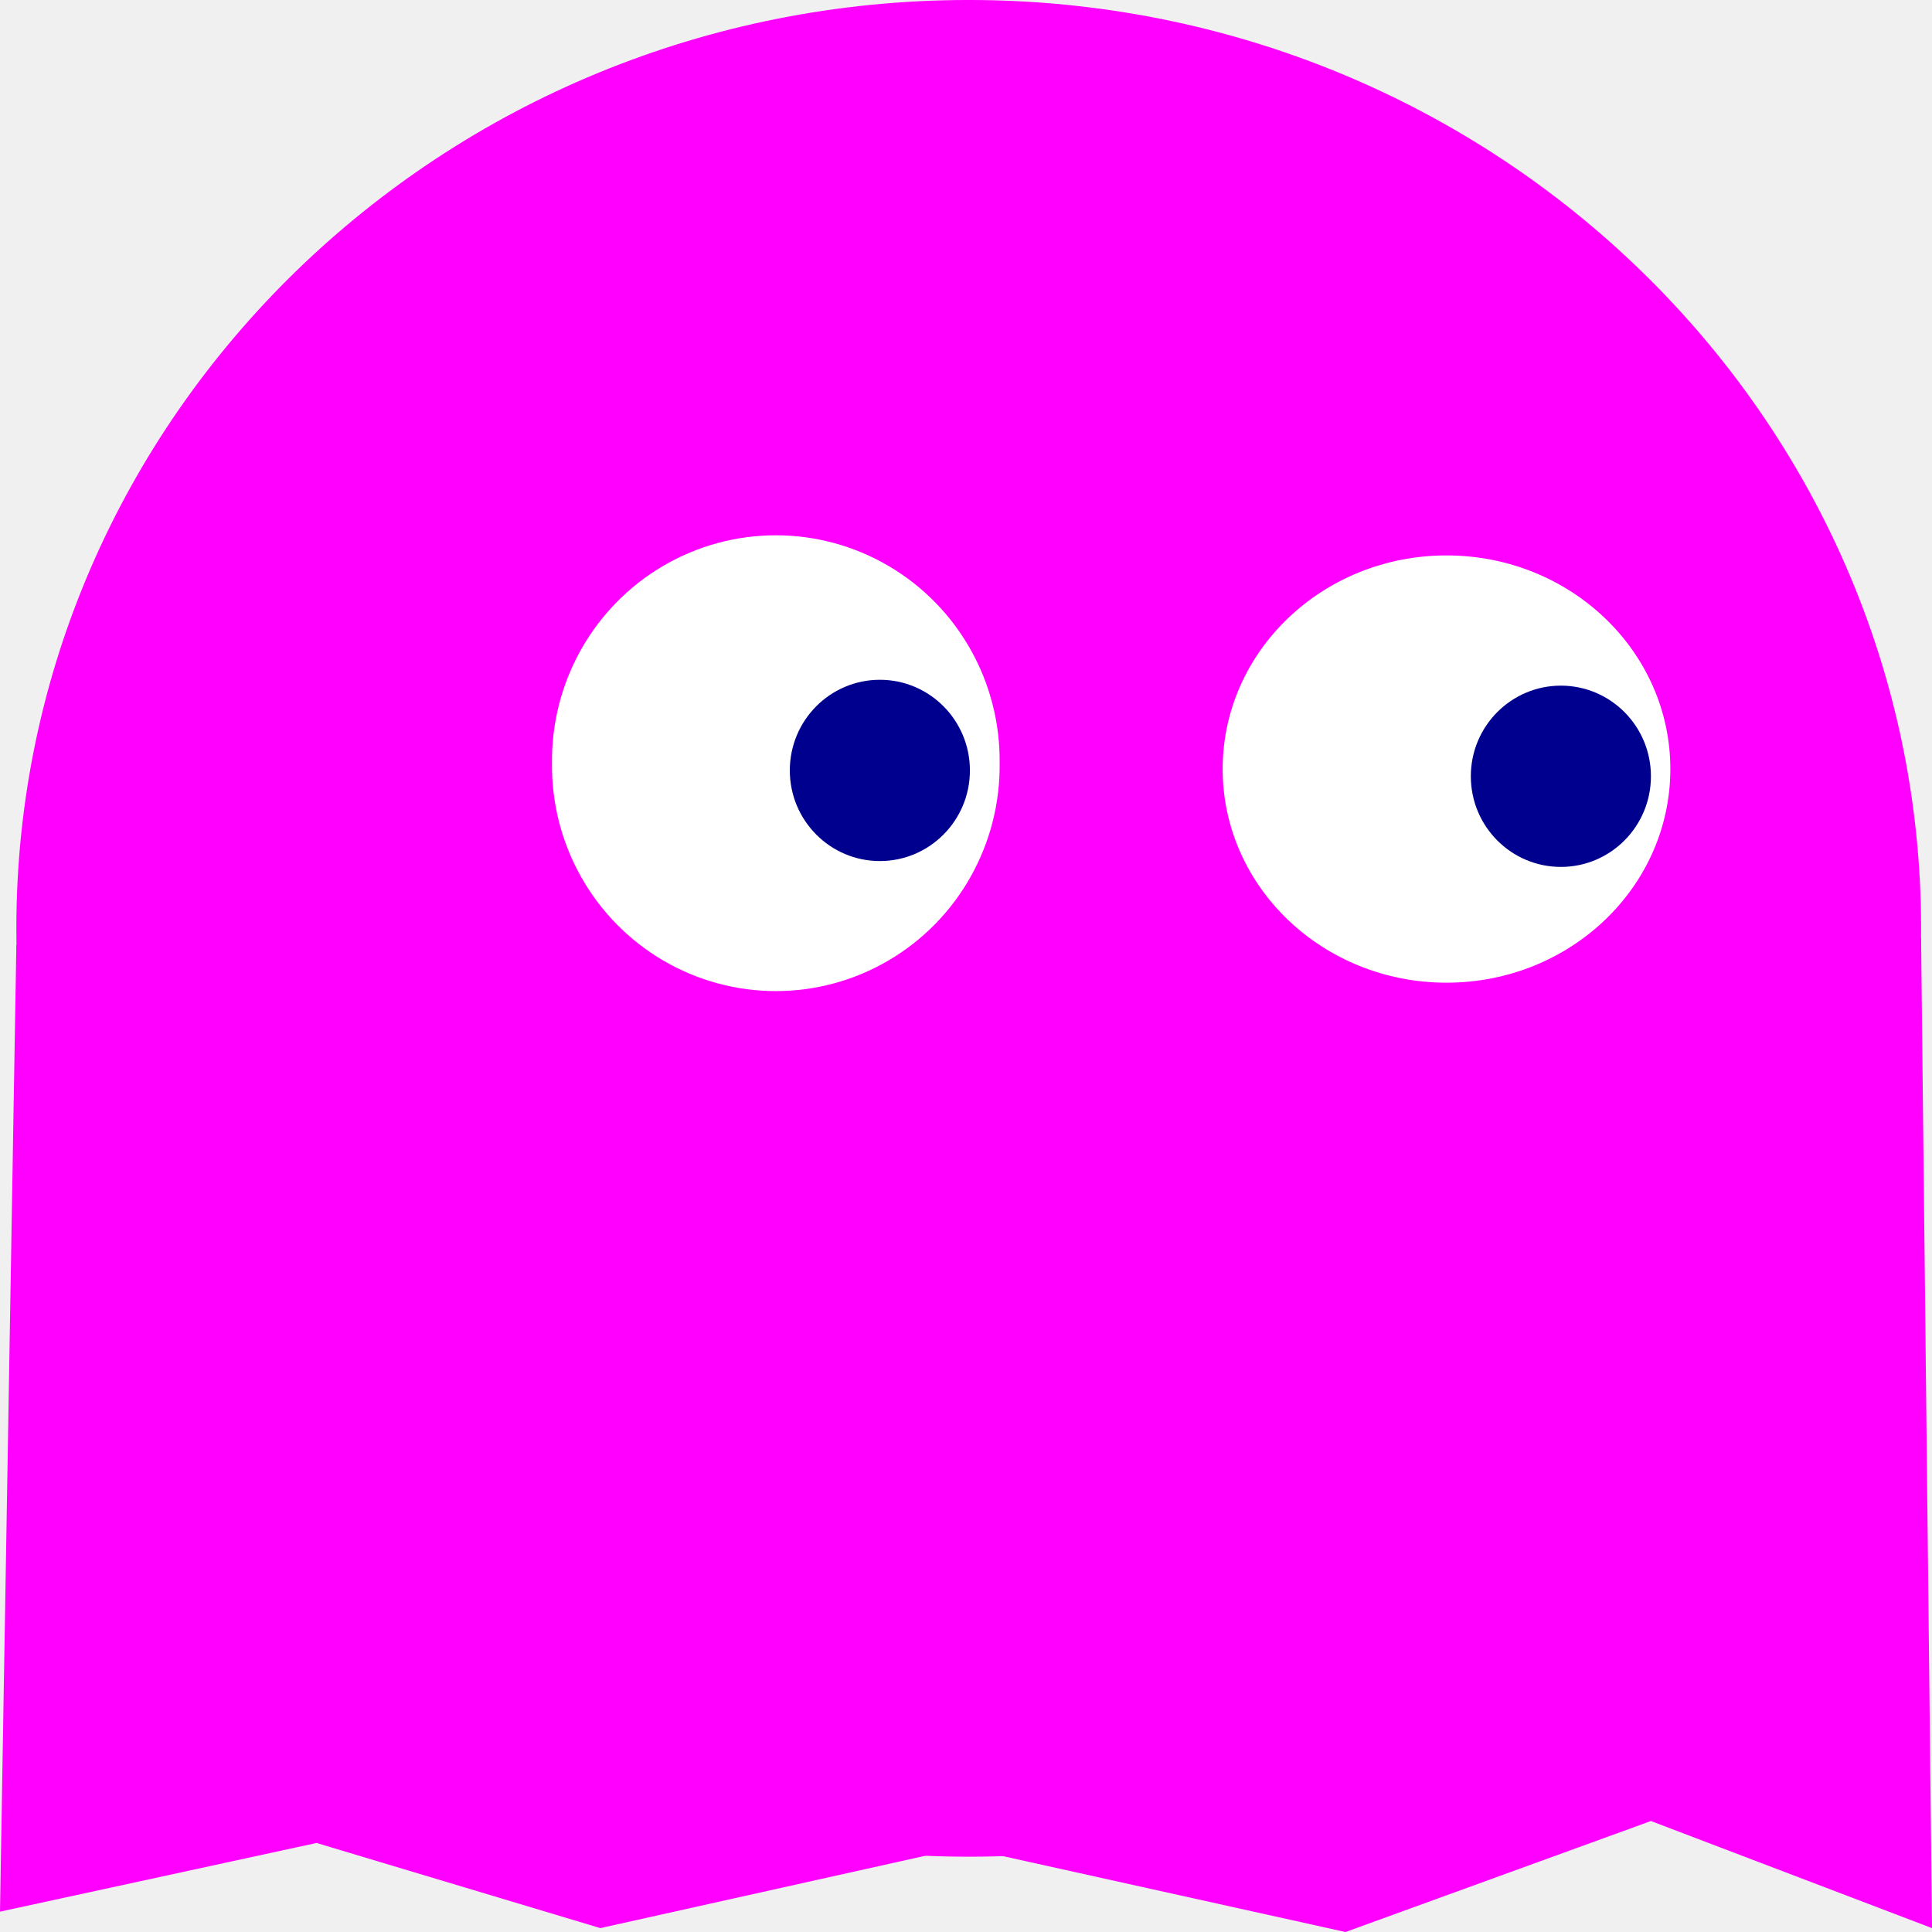
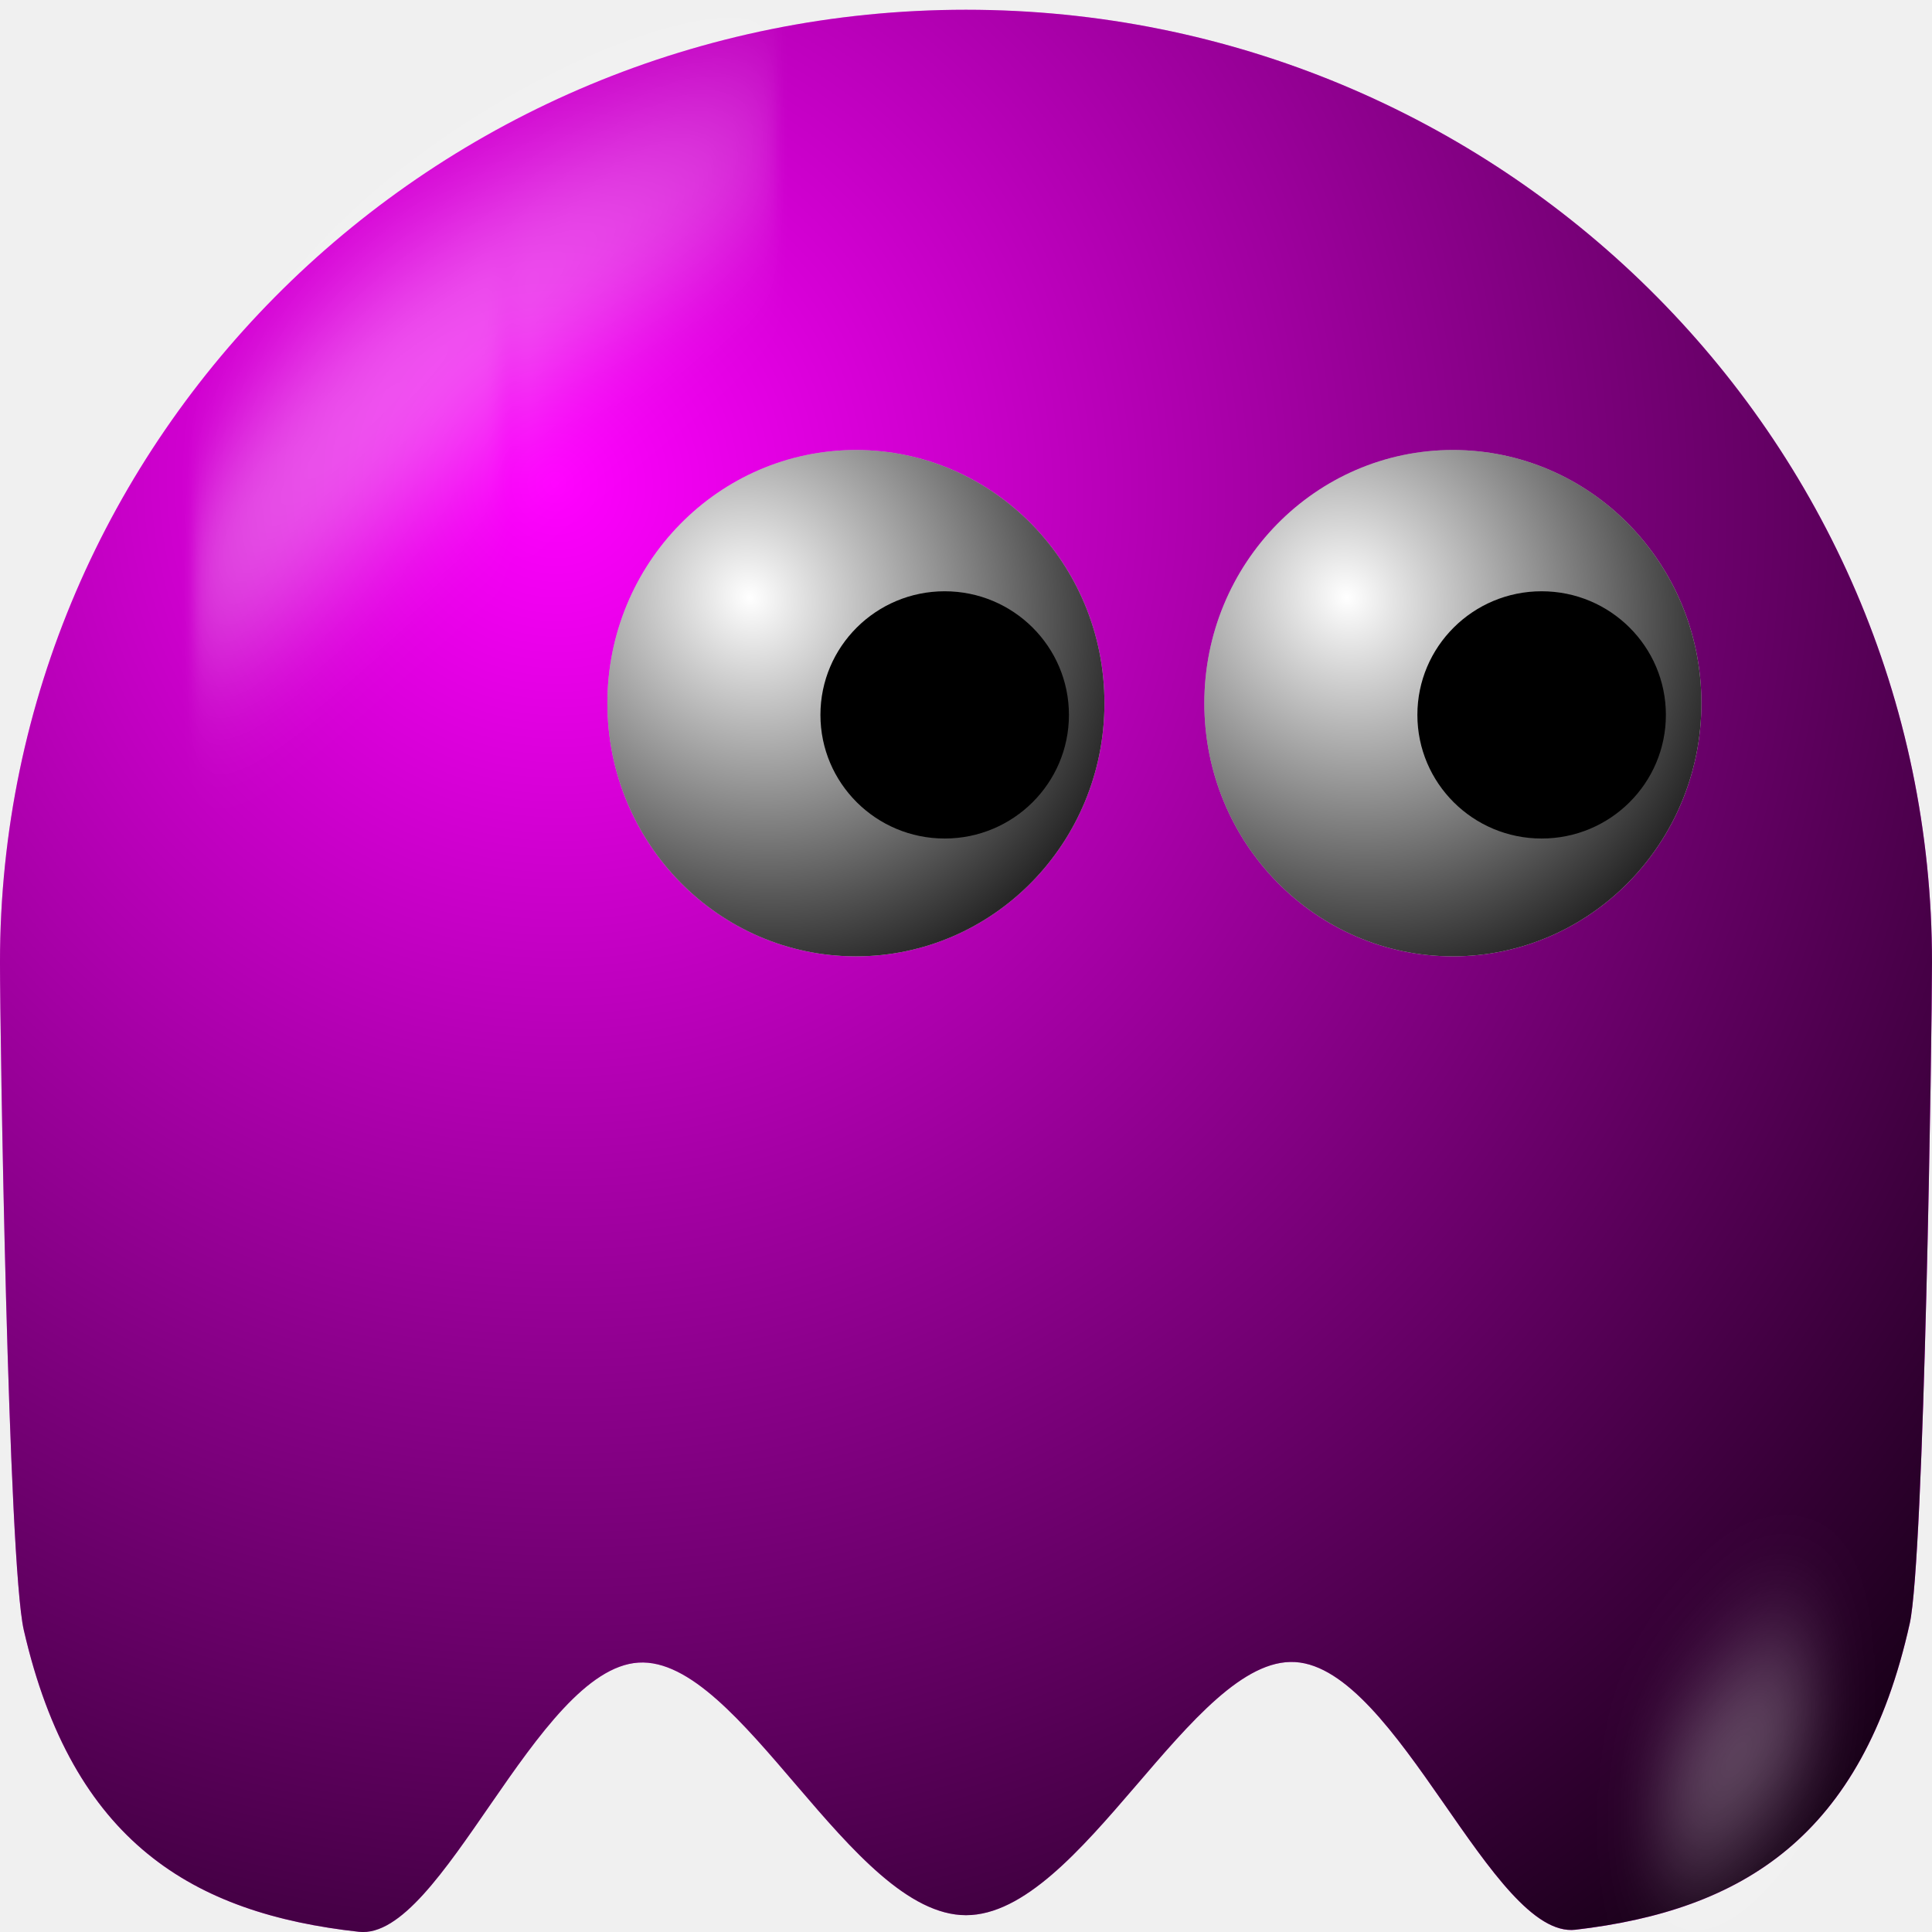
- <svg xmlns="http://www.w3.org/2000/svg" width="35" height="35" id="svg3258" version="1.0">
-   <defs id="defs3260" />
-   <g id="layer1" transform="translate(0,9.0912977e-2)">
-     <g id="ghost_hunter" transform="matrix(0.5437853,0,0,0.5473304,0,-0.1904275)">
-       <g id="g2276">
-         <path style="opacity:1;color:#000000;fill:#ff00ff;fill-opacity:1;fill-rule:evenodd;stroke:none;stroke-width:1px;stroke-linecap:butt;stroke-linejoin:miter;marker:none;marker-start:none;marker-mid:none;marker-end:none;stroke-miterlimit:4;stroke-dasharray:none;stroke-dashoffset:0;stroke-opacity:1;visibility:visible;display:inline;overflow:visible;enable-background:accumulate" id="path3268" d="M 64 30.909 A 31.727 30.727 0 1 1  0.545,30.909 A 31.727 30.727 0 1 1  64 30.909 z" />
-         <path style="fill:#ff00ff;fill-opacity:1;fill-rule:nonzero;stroke:none;stroke-width:1px;stroke-linecap:round;stroke-linejoin:round;stroke-opacity:1" d="M 0.545,31.455 L 0,63.455 L 10.545,61.182 L 20,64 L 32.088,61.326 L 44.825,64.129 L 55,60.455 L 64.364,64 L 64,31.227 L 0.545,31.455 z " id="path3272" />
-         <path transform="translate(0.6476579,-7.187378)" d="M 32.655 32.63 A 7.457 7.457 0 1 1  17.742,32.63 A 7.457 7.457 0 1 1  32.655 32.63 z" id="path7154" style="opacity:1;color:#000000;fill:#ffffff;fill-opacity:1;fill-rule:evenodd;stroke:none;stroke-width:1px;stroke-linecap:butt;stroke-linejoin:miter;marker:none;marker-start:none;marker-mid:none;marker-end:none;stroke-miterlimit:4;stroke-dasharray:none;stroke-dashoffset:0;stroke-opacity:1;visibility:visible;display:inline;overflow:visible;enable-background:accumulate" />
-         <path transform="translate(0.7713893,-8.23417)" d="M 31.541 33.916 A 3 3 0 1 1  25.541,33.916 A 3 3 0 1 1  31.541 33.916 z" id="path7158" style="opacity:1;color:#000000;fill:#00008f;fill-opacity:1;fill-rule:evenodd;stroke:none;stroke-width:1px;stroke-linecap:butt;stroke-linejoin:miter;marker:none;marker-start:none;marker-mid:none;marker-end:none;stroke-miterlimit:4;stroke-dasharray:none;stroke-dashoffset:0;stroke-opacity:1;visibility:visible;display:inline;overflow:visible;enable-background:accumulate" />
-         <path transform="translate(0.3636364,-7.636364)" d="M 55.283 33.273 A 7.457 7.071 0 1 1  40.369,33.273 A 7.457 7.071 0 1 1  55.283 33.273 z" id="path7156" style="opacity:1;color:#000000;fill:#ffffff;fill-opacity:1;fill-rule:evenodd;stroke:none;stroke-width:1px;stroke-linecap:butt;stroke-linejoin:miter;marker:none;marker-start:none;marker-mid:none;marker-end:none;stroke-miterlimit:4;stroke-dasharray:none;stroke-dashoffset:0;stroke-opacity:1;visibility:visible;display:inline;overflow:visible;enable-background:accumulate" />
-         <path transform="translate(1.216877,-8.940286)" d="M 53.783 34.816 A 3 3 0 1 1  47.783,34.816 A 3 3 0 1 1  53.783 34.816 z" id="path7160" style="opacity:1;color:#000000;fill:#00008f;fill-opacity:1;fill-rule:evenodd;stroke:none;stroke-width:1px;stroke-linecap:butt;stroke-linejoin:miter;marker:none;marker-start:none;marker-mid:none;marker-end:none;stroke-miterlimit:4;stroke-dasharray:none;stroke-dashoffset:0;stroke-opacity:1;visibility:visible;display:inline;overflow:visible;enable-background:accumulate" />
+ <svg xmlns="http://www.w3.org/2000/svg" xmlns:xlink="http://www.w3.org/1999/xlink" width="35" height="35" id="svg2" version="1.0">
+   <defs id="defs4">
+     <linearGradient id="linearGradient20752">
+       <stop style="stop-color:#000000;stop-opacity:1;" offset="0" id="stop20754" />
+       <stop style="stop-color:#000000;stop-opacity:0;" offset="1" id="stop20756" />
+     </linearGradient>
+     <linearGradient id="linearGradient8040">
+       <stop id="stop8042" offset="0" style="stop-color:#000000;stop-opacity:0;" />
+       <stop id="stop8044" offset="0" style="stop-color:#000000;stop-opacity:0;" />
+     </linearGradient>
+     <linearGradient id="linearGradient5093">
+       <stop style="stop-color:#000000;stop-opacity:0;" offset="0" id="stop5095" />
+       <stop id="stop6080" offset="1" style="stop-color:#000000;stop-opacity:1;" />
+     </linearGradient>
+     <radialGradient xlink:href="#linearGradient5093" id="radialGradient20923" gradientUnits="userSpaceOnUse" gradientTransform="matrix(1.076303,1.786673,-1.757092,1.058482,877.1048,-647.7571)" cx="346.842" cy="513.857" fx="346.842" fy="513.857" r="17.512" />
+     <radialGradient xlink:href="#linearGradient5093" id="radialGradient31907" gradientUnits="userSpaceOnUse" gradientTransform="matrix(1.156474,1.465109,-1.393708,1.049541,641.6013,-498.3973)" cx="323.471" cy="496.65" fx="323.471" fy="496.65" r="2.475" />
+     <radialGradient xlink:href="#linearGradient5093" id="radialGradient31909" gradientUnits="userSpaceOnUse" gradientTransform="matrix(1.156474,1.465109,-1.393708,1.049541,641.6013,-498.3973)" cx="323.471" cy="496.65" fx="323.471" fy="496.65" r="2.475" />
+     <radialGradient xlink:href="#linearGradient20752" id="radialGradient31911" gradientUnits="userSpaceOnUse" gradientTransform="matrix(1,-8.6769666e-7,1.2365227e-7,0.1564631,-1.2000973e-4,466.6729)" cx="328.893" cy="553.233" fx="328.893" fy="553.233" r="12.993" />
+     <radialGradient xlink:href="#linearGradient5093" id="radialGradient31924" gradientUnits="userSpaceOnUse" gradientTransform="matrix(1.076303,1.786673,-1.757092,1.058482,871.6324,-1107.447)" cx="346.842" cy="513.857" fx="346.842" fy="513.857" r="17.512" />
+     <radialGradient xlink:href="#linearGradient5093" id="radialGradient34607" gradientUnits="userSpaceOnUse" gradientTransform="matrix(1.076303,1.786673,-1.757092,1.058482,871.6324,-1107.447)" cx="346.842" cy="513.857" fx="346.842" fy="513.857" r="17.512" />
+     <radialGradient xlink:href="#linearGradient5093" id="radialGradient34609" gradientUnits="userSpaceOnUse" gradientTransform="matrix(1.156474,1.465109,-1.393708,1.049541,641.6013,-498.3973)" cx="323.471" cy="496.65" fx="323.471" fy="496.65" r="2.475" />
+     <radialGradient xlink:href="#linearGradient5093" id="radialGradient34611" gradientUnits="userSpaceOnUse" gradientTransform="matrix(1.156474,1.465109,-1.393708,1.049541,641.6013,-498.3973)" cx="323.471" cy="496.65" fx="323.471" fy="496.65" r="2.475" />
+     <radialGradient xlink:href="#linearGradient20752" id="radialGradient34613" gradientUnits="userSpaceOnUse" gradientTransform="matrix(1,-8.6769666e-7,1.2365227e-7,0.1564631,-1.2000973e-4,466.6729)" cx="328.893" cy="553.233" fx="328.893" fy="553.233" r="12.993" />
+     <radialGradient xlink:href="#linearGradient5093" id="radialGradient34627" gradientUnits="userSpaceOnUse" gradientTransform="matrix(1.076303,1.786673,-1.757092,1.058482,867.6324,-1024.447)" cx="346.842" cy="513.857" fx="346.842" fy="513.857" r="17.512" />
+     <radialGradient xlink:href="#linearGradient5093" id="radialGradient35942" gradientUnits="userSpaceOnUse" gradientTransform="matrix(1.076303,1.786673,-1.757092,1.058482,867.6324,-1024.447)" cx="346.842" cy="513.857" fx="346.842" fy="513.857" r="17.512" />
+     <radialGradient xlink:href="#linearGradient5093" id="radialGradient35944" gradientUnits="userSpaceOnUse" gradientTransform="matrix(1.156474,1.465109,-1.393708,1.049541,641.6013,-498.3973)" cx="323.471" cy="496.65" fx="323.471" fy="496.65" r="2.475" />
+     <radialGradient xlink:href="#linearGradient5093" id="radialGradient35946" gradientUnits="userSpaceOnUse" gradientTransform="matrix(1.156474,1.465109,-1.393708,1.049541,641.6013,-498.3973)" cx="323.471" cy="496.65" fx="323.471" fy="496.65" r="2.475" />
+     <radialGradient xlink:href="#linearGradient20752" id="radialGradient35948" gradientUnits="userSpaceOnUse" gradientTransform="matrix(1,-8.6769666e-7,1.2365227e-7,0.1564631,-1.2000973e-4,466.6729)" cx="328.893" cy="553.233" fx="328.893" fy="553.233" r="12.993" />
+     <radialGradient xlink:href="#linearGradient5093" id="radialGradient35962" gradientUnits="userSpaceOnUse" gradientTransform="matrix(1.076303,1.786673,-1.757092,1.058482,867.6324,-1024.447)" cx="346.842" cy="513.857" fx="346.842" fy="513.857" r="17.512" />
+     <radialGradient xlink:href="#linearGradient5093" id="radialGradient35980" gradientUnits="userSpaceOnUse" gradientTransform="matrix(1.076303,1.786673,-1.757092,1.058482,867.6324,-1024.447)" cx="346.842" cy="513.857" fx="346.842" fy="513.857" r="17.512" />
+     <radialGradient xlink:href="#linearGradient5093" id="radialGradient35982" gradientUnits="userSpaceOnUse" gradientTransform="matrix(1.156474,1.465109,-1.393708,1.049541,641.6013,-498.3973)" cx="323.471" cy="496.65" fx="323.471" fy="496.65" r="2.475" />
+     <radialGradient xlink:href="#linearGradient5093" id="radialGradient35984" gradientUnits="userSpaceOnUse" gradientTransform="matrix(1.156474,1.465109,-1.393708,1.049541,641.6013,-498.3973)" cx="323.471" cy="496.65" fx="323.471" fy="496.65" r="2.475" />
+     <radialGradient xlink:href="#linearGradient20752" id="radialGradient35986" gradientUnits="userSpaceOnUse" gradientTransform="matrix(1,-8.6769666e-7,1.2365227e-7,0.1564631,-1.2000973e-4,466.6729)" cx="328.893" cy="553.233" fx="328.893" fy="553.233" r="12.993" />
+     <radialGradient xlink:href="#linearGradient5093" id="radialGradient2217" gradientUnits="userSpaceOnUse" gradientTransform="matrix(1.076303,1.786673,-1.757092,1.058482,891.4644,-1020.613)" cx="346.842" cy="513.857" fx="346.842" fy="513.857" r="17.512" />
+     <radialGradient xlink:href="#linearGradient5093" id="radialGradient2220" gradientUnits="userSpaceOnUse" gradientTransform="matrix(1.156474,1.465109,-1.393708,1.049541,641.6013,-498.3973)" cx="323.471" cy="496.65" fx="323.471" fy="496.65" r="2.475" />
+     <radialGradient xlink:href="#linearGradient5093" id="radialGradient2222" gradientUnits="userSpaceOnUse" gradientTransform="matrix(1.156474,1.465109,-1.393708,1.049541,641.6013,-498.3973)" cx="323.471" cy="496.65" fx="323.471" fy="496.65" r="2.475" />
+     <radialGradient xlink:href="#linearGradient20752" id="radialGradient2224" gradientUnits="userSpaceOnUse" gradientTransform="matrix(1,-8.6769666e-7,1.2365227e-7,0.1564631,-1.2000973e-4,466.6729)" cx="328.893" cy="553.233" fx="328.893" fy="553.233" r="12.993" />
+     <radialGradient xlink:href="#linearGradient5093" id="radialGradient2221" gradientUnits="userSpaceOnUse" gradientTransform="matrix(0.96424,1.588322,-1.574146,0.9409726,1104.057,-1306.018)" cx="346.842" cy="513.857" fx="346.842" fy="513.857" r="17.512" />
+     <filter x="-0.188" width="1.376" y="-0.213" height="1.427" id="filter3195">
+       <feGaussianBlur stdDeviation="1.007" id="feGaussianBlur3197" />
+     </filter>
+     <filter x="-0.676" width="2.353" y="-0.626" height="2.252" id="filter4168">
+       <feGaussianBlur stdDeviation="2.203" id="feGaussianBlur4170" />
+     </filter>
+     <radialGradient xlink:href="#linearGradient5093" id="radialGradient2223" gradientUnits="userSpaceOnUse" gradientTransform="matrix(0.96424,1.588322,-1.574146,0.9409726,1104.057,-1306.018)" cx="346.842" cy="513.857" fx="346.842" fy="513.857" r="17.512" />
+     <radialGradient xlink:href="#linearGradient5093" id="radialGradient2242" gradientUnits="userSpaceOnUse" gradientTransform="matrix(1.156474,1.465109,-1.393708,1.049541,641.6013,-498.3973)" cx="323.471" cy="496.65" fx="323.471" fy="496.65" r="2.475" />
+     <radialGradient xlink:href="#linearGradient5093" id="radialGradient2244" gradientUnits="userSpaceOnUse" gradientTransform="matrix(1.156474,1.465109,-1.393708,1.049541,641.6013,-498.3973)" cx="323.471" cy="496.65" fx="323.471" fy="496.65" r="2.475" />
+     <radialGradient xlink:href="#linearGradient5093" id="radialGradient3257" gradientUnits="userSpaceOnUse" gradientTransform="matrix(1.079402,1.782789,-1.762151,1.056181,1200.155,-1436.079)" cx="346.842" cy="513.857" fx="346.842" fy="513.857" r="17.512" />
+     <radialGradient xlink:href="#linearGradient5093" id="radialGradient3270" gradientUnits="userSpaceOnUse" gradientTransform="matrix(1.156474,1.465109,-1.393708,1.049541,641.6013,-498.3973)" cx="323.471" cy="496.65" fx="323.471" fy="496.65" r="2.475" />
+     <radialGradient xlink:href="#linearGradient5093" id="radialGradient3272" gradientUnits="userSpaceOnUse" gradientTransform="matrix(1.156474,1.465109,-1.393708,1.049541,641.6013,-498.3973)" cx="323.471" cy="496.65" fx="323.471" fy="496.65" r="2.475" />
+     <radialGradient xlink:href="#linearGradient5093" id="radialGradient4273" gradientUnits="userSpaceOnUse" gradientTransform="matrix(1.156474,1.465109,-1.393708,1.049541,641.6013,-498.3973)" cx="323.471" cy="496.65" fx="323.471" fy="496.65" r="2.475" />
+     <radialGradient xlink:href="#linearGradient5093" id="radialGradient4275" gradientUnits="userSpaceOnUse" gradientTransform="matrix(1.156474,1.465109,-1.393708,1.049541,641.6013,-498.3973)" cx="323.471" cy="496.65" fx="323.471" fy="496.65" r="2.475" />
+     <radialGradient xlink:href="#linearGradient5093" id="radialGradient4284" gradientUnits="userSpaceOnUse" gradientTransform="matrix(1.079402,1.782789,-1.762151,1.056181,1241.875,-1436.786)" cx="346.842" cy="513.857" fx="346.842" fy="513.857" r="17.512" />
+     <radialGradient xlink:href="#linearGradient5093" id="radialGradient2246" gradientUnits="userSpaceOnUse" gradientTransform="matrix(1.079402,1.782789,-1.762151,1.056181,1161.795,-1435.372)" cx="346.842" cy="513.857" fx="346.842" fy="513.857" r="17.512" />
+   </defs>
+   <g id="layer1" transform="translate(-620.6282,283.0697)">
+     <g id="ghost_hunter">
+       <path id="path2160" d="M 655.628,-265.634 C 655.628,-264.364 655.489,-254.853 655.225,-253.661 C 654.795,-251.723 654.035,-250.424 653.005,-249.565 C 651.976,-248.706 650.678,-248.287 649.171,-248.111 C 647.665,-247.935 645.951,-252.85 644.09,-252.96 C 642.229,-253.07 640.221,-248.375 638.128,-248.375 C 636.046,-248.375 634.048,-253.067 632.195,-252.95 C 630.342,-252.834 628.634,-247.909 627.131,-248.074 C 625.629,-248.239 624.331,-248.644 623.299,-249.489 C 622.266,-250.334 621.5,-251.619 621.059,-253.541 C 620.777,-254.77 620.628,-264.322 620.628,-265.634 C 620.628,-275.161 628.468,-282.893 638.128,-282.893 C 647.788,-282.893 655.628,-275.161 655.628,-265.634 z " style="fill:#ff00ff;fill-opacity:1;fill-rule:evenodd;stroke:none;stroke-width:0.101px;stroke-linecap:butt;stroke-linejoin:miter;stroke-opacity:1" />
+       <path style="fill:url(#radialGradient2246);fill-opacity:1;fill-rule:evenodd;stroke:none;stroke-width:0.101px;stroke-linecap:butt;stroke-linejoin:miter;stroke-opacity:1" d="M 655.628,-265.634 C 655.628,-264.364 655.489,-254.852 655.225,-253.66 C 654.795,-251.723 654.035,-250.423 653.005,-249.564 C 651.976,-248.706 650.678,-248.287 649.171,-248.111 C 647.665,-247.934 645.951,-252.85 644.09,-252.96 C 642.229,-253.07 640.221,-248.374 638.128,-248.374 C 636.046,-248.374 634.048,-253.066 632.195,-252.95 C 630.342,-252.833 628.634,-247.908 627.131,-248.073 C 625.629,-248.239 624.331,-248.644 623.299,-249.489 C 622.266,-250.334 621.5,-251.618 621.059,-253.541 C 620.777,-254.77 620.628,-264.321 620.628,-265.634 C 620.628,-275.161 628.468,-282.893 638.128,-282.893 C 647.788,-282.893 655.628,-275.161 655.628,-265.634 z " id="path9017" />
+       <g transform="matrix(1.212785,0,0,1.206673,195.1293,-896.7339)" id="g13002">
+         <path style="fill:#ffffff;fill-opacity:1;fill-rule:evenodd" id="path13004" d="M 327.037 497.814 A 2.475 2.475 0 1 1  322.087,497.814 A 2.475 2.475 0 1 1  327.037 497.814 z" transform="matrix(1.5,0,0,1.535714,-123.2134,-245.3843)" />
+         <path transform="matrix(1.5,0,0,1.535714,-123.2134,-245.3843)" d="M 327.037 497.814 A 2.475 2.475 0 1 1  322.087,497.814 A 2.475 2.475 0 1 1  327.037 497.814 z" id="path13006" style="fill:url(#radialGradient2242);fill-opacity:1;fill-rule:evenodd" />
+         <path style="fill:#000000;fill-opacity:1;fill-rule:evenodd" id="path13008" d="M 301.581 500.023 A 1.856 1.856 0 1 1  297.869,500.023 A 1.856 1.856 0 1 1  301.581 500.023 z" transform="translate(65.2306,19.26866)" />
      </g>
+       <path id="path13012" d="M 300.708,507.311 C 300.708,511.117 300.969,514.077 299.99,514.077 C 299.011,514.077 297.44,511.601 297.44,507.795 C 297.44,503.989 299.011,500.289 299.99,500.289 C 300.968,500.289 300.609,502.94 300.61,506.742 L 299.99,507.183 L 300.708,507.311 z " style="opacity:0.35;fill:#ffffff;fill-opacity:1;fill-rule:evenodd;filter:url(#filter3195)" transform="matrix(0.6635901,0.7481522,-0.7519415,0.6602459,811.7685,-835.5442)" />
+       <g id="g15370" transform="matrix(1.212785,0,0,1.206673,205.9437,-896.7339)">
+         <path transform="matrix(1.5,0,0,1.535714,-123.2134,-245.3843)" d="M 327.037 497.814 A 2.475 2.475 0 1 1  322.087,497.814 A 2.475 2.475 0 1 1  327.037 497.814 z" id="path15372" style="fill:#ffffff;fill-opacity:1;fill-rule:evenodd" />
+         <path style="fill:url(#radialGradient2244);fill-opacity:1;fill-rule:evenodd" id="path15374" d="M 327.037 497.814 A 2.475 2.475 0 1 1  322.087,497.814 A 2.475 2.475 0 1 1  327.037 497.814 z" transform="matrix(1.5,0,0,1.535714,-123.2134,-245.3843)" />
+         <path transform="translate(65.2306,19.26866)" d="M 301.581 500.023 A 1.856 1.856 0 1 1  297.869,500.023 A 1.856 1.856 0 1 1  301.581 500.023 z" id="path15376" style="fill:#000000;fill-opacity:1;fill-rule:evenodd" />
+       </g>
+       <path transform="matrix(0.5303224,-5.6527163e-2,-0.2860941,0.587971,481.8442,-274.9379)" d="M 363.625 75.05 A 2.125 3.312 0 1 1  359.375,75.05 A 2.125 3.312 0 1 1  363.625 75.05 z" id="path31929" style="opacity:0.35;fill:#ffffff;fill-opacity:1;fill-rule:evenodd;stroke:none;stroke-opacity:1;filter:url(#filter4168)" />
    </g>
-     <g id="ghost_prey" transform="matrix(0.5437853,0,0,0.5473304,40,-0.1904261)">
-       <path d="M 64 30.909 A 31.727 30.727 0 1 1  0.545,30.909 A 31.727 30.727 0 1 1  64 30.909 z" id="path11044" style="opacity:1;color:#000000;fill:#0000ff;fill-opacity:1;fill-rule:evenodd;stroke:none;stroke-width:1px;stroke-linecap:butt;stroke-linejoin:miter;marker:none;marker-start:none;marker-mid:none;marker-end:none;stroke-miterlimit:4;stroke-dasharray:none;stroke-dashoffset:0;stroke-opacity:1;visibility:visible;display:inline;overflow:visible;enable-background:accumulate" />
-       <path id="path11050" d="M 0.545,31.455 L 0,63.455 L 10.545,61.182 L 20,64 L 32.088,61.326 L 44.825,64.129 L 55,60.455 L 64.364,64 L 63.955,31.364 L 0.545,31.455 z " style="fill:#0000ff;fill-opacity:0.941;fill-rule:evenodd;stroke:none;stroke-width:1px;stroke-linecap:butt;stroke-linejoin:miter;stroke-opacity:1" />
-       <path style="opacity:1;color:#000000;fill:#ffffff;fill-opacity:1;fill-rule:evenodd;stroke:none;stroke-width:1px;stroke-linecap:butt;stroke-linejoin:miter;marker:none;marker-start:none;marker-mid:none;marker-end:none;stroke-miterlimit:4;stroke-dasharray:none;stroke-dashoffset:0;stroke-opacity:1;visibility:visible;display:inline;overflow:visible;enable-background:accumulate" id="path11046" d="M 32.655 32.63 A 7.457 7.457 0 1 1  17.742,32.63 A 7.457 7.457 0 1 1  32.655 32.63 z" transform="matrix(0.5862069,0,0,0.8317697,8.990783,-3.978082)" />
-       <path style="opacity:1;color:#000000;fill:#ffffff;fill-opacity:1;fill-rule:evenodd;stroke:none;stroke-width:1px;stroke-linecap:butt;stroke-linejoin:miter;marker:none;marker-start:none;marker-mid:none;marker-end:none;stroke-miterlimit:4;stroke-dasharray:none;stroke-dashoffset:0;stroke-opacity:1;visibility:visible;display:inline;overflow:visible;enable-background:accumulate" id="path11052" d="M 55.283 33.273 A 7.457 7.071 0 1 1  40.369,33.273 A 7.457 7.071 0 1 1  55.283 33.273 z" transform="matrix(0.5689655,0,0,0.9665031,13.78985,-8.856262)" />
-       <path style="fill:none;fill-rule:evenodd;stroke:#ffffff;stroke-width:1.531;stroke-linecap:round;stroke-linejoin:round;stroke-miterlimit:4;stroke-dasharray:none;stroke-opacity:1" d="M 10.956,51.237 L 20.273,41.995 L 26.986,49.768 L 34.035,42.118 L 40.979,49.732 L 47.482,42.118 L 56.703,51.389" id="path12996" />
+     <g id="ghost_prey">
+       <path style="fill:#0000ff;fill-opacity:1;fill-rule:evenodd;stroke:none;stroke-width:0.101px;stroke-linecap:butt;stroke-linejoin:miter;stroke-opacity:1" d="M 693.989,-266.341 C 693.989,-265.071 693.849,-255.56 693.585,-254.368 C 693.155,-252.43 692.395,-251.131 691.366,-250.272 C 690.337,-249.413 689.038,-248.994 687.532,-248.818 C 686.026,-248.642 684.311,-253.557 682.45,-253.667 C 680.589,-253.777 678.582,-249.082 676.489,-249.082 C 674.406,-249.082 672.409,-253.774 670.556,-253.657 C 668.703,-253.541 666.995,-248.616 665.492,-248.781 C 663.989,-248.946 662.691,-249.352 661.659,-250.196 C 660.627,-251.041 659.86,-252.326 659.419,-254.248 C 659.137,-255.477 658.989,-265.029 658.989,-266.341 C 658.989,-275.868 666.829,-283.6 676.489,-283.6 C 686.149,-283.6 693.989,-275.868 693.989,-266.341 z " id="path3216" />
+       <path id="path3218" d="M 693.989,-266.341 C 693.989,-265.071 693.849,-255.56 693.585,-254.367 C 693.155,-252.43 692.395,-251.13 691.366,-250.272 C 690.337,-249.413 689.038,-248.994 687.532,-248.818 C 686.026,-248.641 684.311,-253.557 682.45,-253.667 C 680.589,-253.777 678.582,-249.081 676.489,-249.081 C 674.406,-249.081 672.409,-253.773 670.556,-253.657 C 668.703,-253.54 666.995,-248.615 665.492,-248.781 C 663.989,-248.946 662.691,-249.351 661.659,-250.196 C 660.627,-251.041 659.86,-252.325 659.419,-254.248 C 659.137,-255.477 658.989,-265.028 658.989,-266.341 C 658.989,-275.868 666.829,-283.6 676.489,-283.6 C 686.149,-283.6 693.989,-275.868 693.989,-266.341 z " style="fill:url(#radialGradient3257);fill-opacity:1;fill-rule:evenodd;stroke:none;stroke-width:0.101px;stroke-linecap:butt;stroke-linejoin:miter;stroke-opacity:1" />
+       <path style="fill:#ffffff;fill-opacity:1;fill-rule:evenodd" id="path3222" d="M 327.037 497.814 A 2.475 2.475 0 1 1  322.087,497.814 A 2.475 2.475 0 1 1  327.037 497.814 z" transform="matrix(1.819177,0,0,1.853105,80.64435,-1193.54)" />
+       <path transform="matrix(1.819177,0,0,1.853105,80.64435,-1193.54)" d="M 327.037 497.814 A 2.475 2.475 0 1 1  322.087,497.814 A 2.475 2.475 0 1 1  327.037 497.814 z" id="path3224" style="fill:url(#radialGradient3270);fill-opacity:1;fill-rule:evenodd" />
+       <path transform="matrix(0.6635901,0.7481522,-0.7519415,0.6602459,850.129,-836.2513)" style="opacity:0.35;fill:#ffffff;fill-opacity:1;fill-rule:evenodd;filter:url(#filter3195)" d="M 300.708,507.311 C 300.708,511.117 300.969,514.077 299.99,514.077 C 299.011,514.077 297.44,511.601 297.44,507.795 C 297.44,503.989 299.011,500.289 299.99,500.289 C 300.968,500.289 300.609,502.94 300.61,506.742 L 299.99,507.183 L 300.708,507.311 z " id="path3228" />
+       <path transform="matrix(1.819177,0,0,1.853105,92.87299,-1193.54)" d="M 327.037 497.814 A 2.475 2.475 0 1 1  322.087,497.814 A 2.475 2.475 0 1 1  327.037 497.814 z" id="path3232" style="fill:#ffffff;fill-opacity:1;fill-rule:evenodd" />
+       <path style="fill:url(#radialGradient3272);fill-opacity:1;fill-rule:evenodd" id="path3234" d="M 327.037 497.814 A 2.475 2.475 0 1 1  322.087,497.814 A 2.475 2.475 0 1 1  327.037 497.814 z" transform="matrix(1.819177,0,0,1.853105,92.87299,-1193.54)" />
+       <path style="opacity:0.35;fill:#ffffff;fill-opacity:1;fill-rule:evenodd;stroke:none;stroke-opacity:1;filter:url(#filter4168)" id="path3238" d="M 363.625 75.05 A 2.125 3.312 0 1 1  359.375,75.05 A 2.125 3.312 0 1 1  363.625 75.05 z" transform="matrix(0.5303224,-5.6527163e-2,-0.2860941,0.587971,520.2047,-275.6451)" />
    </g>
-     <g id="ghost_dead" transform="matrix(0.5437853,0,0,0.4709158,41.15113,4.099184)">
-       <g transform="translate(145,1.299354)" id="g14936">
-         <path style="opacity:1;color:#000000;fill:#ffffff;fill-opacity:1;fill-rule:evenodd;stroke:none;stroke-width:1px;stroke-linecap:butt;stroke-linejoin:miter;marker:none;marker-start:none;marker-mid:none;marker-end:none;stroke-miterlimit:4;stroke-dasharray:none;stroke-dashoffset:0;stroke-opacity:1;visibility:visible;display:inline;overflow:visible;enable-background:accumulate" id="path14938" d="M 64 30.909 A 31.727 30.727 0 1 1  0.545,30.909 A 31.727 30.727 0 1 1  64 30.909 z" />
-         <path style="fill:#ffffff;fill-opacity:1;fill-rule:nonzero;stroke:none;stroke-width:1px;stroke-linecap:round;stroke-linejoin:round;stroke-opacity:1" d="M 0.545,31.455 L 0,63.455 L 10.545,61.182 L 20,64 L 32.088,61.326 L 44.825,64.129 L 55,60.455 L 64.364,64 L 64,31.227 L 0.545,31.455 z " id="path14940" />
-         <path transform="matrix(1.014796,-0.4514677,0.4144321,1.105483,-151.8144,73.82956)" d="M 162.545,29.091 C 161.548,29.326 160.705,26.478 159.76,26.082 C 158.815,25.685 156.193,27.079 155.661,26.203 C 155.129,25.326 157.577,23.645 157.662,22.624 C 157.747,21.602 155.611,19.539 156.281,18.763 C 156.95,17.986 159.305,19.795 160.303,19.56 C 161.301,19.325 162.602,16.656 163.548,17.053 C 164.493,17.45 163.501,20.248 164.033,21.125 C 164.564,22.001 167.505,22.414 167.42,23.436 C 167.335,24.458 164.366,24.379 163.697,25.155 C 163.028,25.932 163.543,28.856 162.545,29.091 z " id="path17861" style="opacity:1;fill:#ffffff;fill-opacity:1;fill-rule:nonzero;stroke:#fff300;stroke-width:2;stroke-linecap:round;stroke-linejoin:round;stroke-miterlimit:4;stroke-dasharray:none;stroke-dashoffset:0;stroke-opacity:1" />
-         <path transform="translate(-138.1111,4.443306)" d="M 184.364,28.364 C 183.307,29.185 180.758,26.265 179.42,26.308 C 178.082,26.352 175.729,29.433 174.621,28.683 C 173.513,27.932 175.503,24.604 175.048,23.346 C 174.593,22.087 170.935,20.801 171.307,19.515 C 171.679,18.229 175.458,19.094 176.515,18.272 C 177.571,17.45 177.664,13.574 179.001,13.53 C 180.339,13.487 180.685,17.348 181.793,18.099 C 182.901,18.85 186.616,17.74 187.071,18.999 C 187.526,20.258 183.96,21.78 183.589,23.066 C 183.217,24.352 185.42,27.542 184.364,28.364 z " id="path17863" style="opacity:1;fill:#ffffff;fill-opacity:1;fill-rule:nonzero;stroke:#fff300;stroke-width:2;stroke-linecap:round;stroke-linejoin:round;stroke-miterlimit:4;stroke-dasharray:none;stroke-dashoffset:0;stroke-opacity:1" />
-       </g>
-       <path transform="matrix(0.7582182,0,0,0.9130637,41.27495,-0.522018)" d="M 212.903 -1.568 A 33.684 6.428 0 1 1  145.535,-1.568 A 33.684 6.428 0 1 1  212.903 -1.568 z" id="path14950" style="opacity:1;color:#000000;fill:none;fill-opacity:1;fill-rule:evenodd;stroke:#fff300;stroke-width:2.404;stroke-linecap:round;stroke-linejoin:round;marker:none;marker-start:none;marker-mid:none;marker-end:none;stroke-miterlimit:4;stroke-dasharray:none;stroke-dashoffset:0;stroke-opacity:1;visibility:visible;display:inline;overflow:visible;enable-background:accumulate" />
-     </g>
-     <g id="ghost_prey_white" transform="matrix(0.5437853,0,0,0.5473304,80,-0.1904261)">
-       <path d="M 64 30.909 A 31.727 30.727 0 1 1  0.545,30.909 A 31.727 30.727 0 1 1  64 30.909 z" id="path17893" style="opacity:1;color:#000000;fill:#ffffff;fill-opacity:1;fill-rule:evenodd;stroke:none;stroke-width:1px;stroke-linecap:butt;stroke-linejoin:miter;marker:none;marker-start:none;marker-mid:none;marker-end:none;stroke-miterlimit:4;stroke-dasharray:none;stroke-dashoffset:0;stroke-opacity:1;visibility:visible;display:inline;overflow:visible;enable-background:accumulate" />
-       <path id="path17895" d="M 0.545,31.455 L 0,63.455 L 10.545,61.182 L 20,64 L 32.088,61.326 L 44.825,64.129 L 55,60.455 L 64.364,64 L 63.955,31.364 L 0.545,31.455 z " style="fill:#ffffff;fill-opacity:0.941;fill-rule:evenodd;stroke:none;stroke-width:1px;stroke-linecap:butt;stroke-linejoin:miter;stroke-opacity:1" />
-       <path style="opacity:1;color:#000000;fill:#ff0000;fill-opacity:1;fill-rule:evenodd;stroke:none;stroke-width:1px;stroke-linecap:butt;stroke-linejoin:miter;marker:none;marker-start:none;marker-mid:none;marker-end:none;stroke-miterlimit:4;stroke-dasharray:none;stroke-dashoffset:0;stroke-opacity:1;visibility:visible;display:inline;overflow:visible;enable-background:accumulate" id="path17897" d="M 32.655 32.63 A 7.457 7.457 0 1 1  17.742,32.63 A 7.457 7.457 0 1 1  32.655 32.63 z" transform="matrix(0.5862069,0,0,0.862069,9.762172,-4.935558)" />
-       <path style="opacity:1;color:#000000;fill:#ff0000;fill-opacity:1;fill-rule:evenodd;stroke:none;stroke-width:1px;stroke-linecap:butt;stroke-linejoin:miter;marker:none;marker-start:none;marker-mid:none;marker-end:none;stroke-miterlimit:4;stroke-dasharray:none;stroke-dashoffset:0;stroke-opacity:1;visibility:visible;display:inline;overflow:visible;enable-background:accumulate" id="path17899" d="M 55.283 33.273 A 7.457 7.071 0 1 1  40.369,33.273 A 7.457 7.071 0 1 1  55.283 33.273 z" transform="matrix(0.5689655,0,0,0.9665031,13.78985,-8.856262)" />
-       <path style="fill:none;fill-rule:evenodd;stroke:#ff0000;stroke-width:1.531;stroke-linecap:round;stroke-linejoin:round;stroke-miterlimit:4;stroke-dasharray:none;stroke-opacity:1" d="M 10.956,51.237 L 20.273,41.995 L 26.986,49.768 L 34.035,42.118 L 40.979,49.732 L 47.482,42.118 L 56.703,51.389" id="path17901" />
+     <g id="ghost_prey_white">
+       <path id="path4255" d="M 735.708,-267.048 C 735.708,-265.778 735.569,-256.267 735.304,-255.075 C 734.875,-253.137 734.115,-251.838 733.085,-250.979 C 732.056,-250.12 730.758,-249.702 729.251,-249.525 C 727.745,-249.349 726.031,-254.265 724.17,-254.375 C 722.309,-254.485 720.301,-249.789 718.208,-249.789 C 716.126,-249.789 714.128,-254.481 712.275,-254.364 C 710.422,-254.248 708.714,-249.323 707.211,-249.488 C 705.708,-249.653 704.411,-250.059 703.379,-250.904 C 702.346,-251.748 701.58,-253.033 701.139,-254.956 C 700.857,-256.184 700.708,-265.736 700.708,-267.048 C 700.708,-276.575 708.548,-284.308 718.208,-284.308 C 727.868,-284.308 735.708,-276.575 735.708,-267.048 z " style="fill:#ffffff;fill-opacity:1;fill-rule:evenodd;stroke:none;stroke-width:0.101px;stroke-linecap:butt;stroke-linejoin:miter;stroke-opacity:1" />
+       <path style="fill:url(#radialGradient4284);fill-opacity:1;fill-rule:evenodd;stroke:none;stroke-width:0.101px;stroke-linecap:butt;stroke-linejoin:miter;stroke-opacity:1" d="M 735.708,-267.048 C 735.708,-265.778 735.569,-256.267 735.304,-255.075 C 734.875,-253.137 734.115,-251.838 733.085,-250.979 C 732.056,-250.12 730.758,-249.701 729.251,-249.525 C 727.745,-249.349 726.031,-254.264 724.17,-254.374 C 722.309,-254.484 720.301,-249.789 718.208,-249.789 C 716.126,-249.789 714.128,-254.481 712.275,-254.364 C 710.422,-254.248 708.714,-249.323 707.211,-249.488 C 705.709,-249.653 704.411,-250.058 703.379,-250.903 C 702.346,-251.748 701.58,-253.033 701.139,-254.955 C 700.857,-256.184 700.708,-265.736 700.708,-267.048 C 700.708,-276.575 708.548,-284.307 718.208,-284.307 C 727.868,-284.307 735.708,-276.575 735.708,-267.048 z " id="path4257" />
+       <path transform="matrix(1.819177,0,0,1.853105,122.3637,-1194.247)" d="M 327.037 497.814 A 2.475 2.475 0 1 1  322.087,497.814 A 2.475 2.475 0 1 1  327.037 497.814 z" id="path4259" style="fill:#ff0000;fill-opacity:1;fill-rule:evenodd" />
+       <path style="fill:url(#radialGradient4273);fill-opacity:1;fill-rule:evenodd" id="path4261" d="M 327.037 497.814 A 2.475 2.475 0 1 1  322.087,497.814 A 2.475 2.475 0 1 1  327.037 497.814 z" transform="matrix(1.819177,0,0,1.853105,122.3637,-1194.247)" />
+       <path id="path4263" d="M 300.708,507.311 C 300.708,511.117 300.969,514.077 299.99,514.077 C 299.011,514.077 297.44,511.601 297.44,507.795 C 297.44,503.989 299.011,500.289 299.99,500.289 C 300.968,500.289 300.609,502.94 300.61,506.742 L 299.99,507.183 L 300.708,507.311 z " style="opacity:0.35;fill:#ffffff;fill-opacity:1;fill-rule:evenodd;filter:url(#filter3195)" transform="matrix(0.6635901,0.7481522,-0.7519415,0.6602459,891.8483,-836.9584)" />
+       <path style="fill:#ff0000;fill-opacity:1;fill-rule:evenodd" id="path4265" d="M 327.037 497.814 A 2.475 2.475 0 1 1  322.087,497.814 A 2.475 2.475 0 1 1  327.037 497.814 z" transform="matrix(1.819177,0,0,1.853105,134.5923,-1194.247)" />
+       <path transform="matrix(1.819177,0,0,1.853105,134.5923,-1194.247)" d="M 327.037 497.814 A 2.475 2.475 0 1 1  322.087,497.814 A 2.475 2.475 0 1 1  327.037 497.814 z" id="path4267" style="fill:url(#radialGradient4275);fill-opacity:1;fill-rule:evenodd" />
+       <path transform="matrix(0.5303224,-5.6527163e-2,-0.2860941,0.587971,561.924,-276.3522)" d="M 363.625 75.05 A 2.125 3.312 0 1 1  359.375,75.05 A 2.125 3.312 0 1 1  363.625 75.05 z" id="path4269" style="opacity:0.35;fill:#ffffff;fill-opacity:1;fill-rule:evenodd;stroke:none;stroke-opacity:1;filter:url(#filter4168)" />
    </g>
  </g>
</svg>
